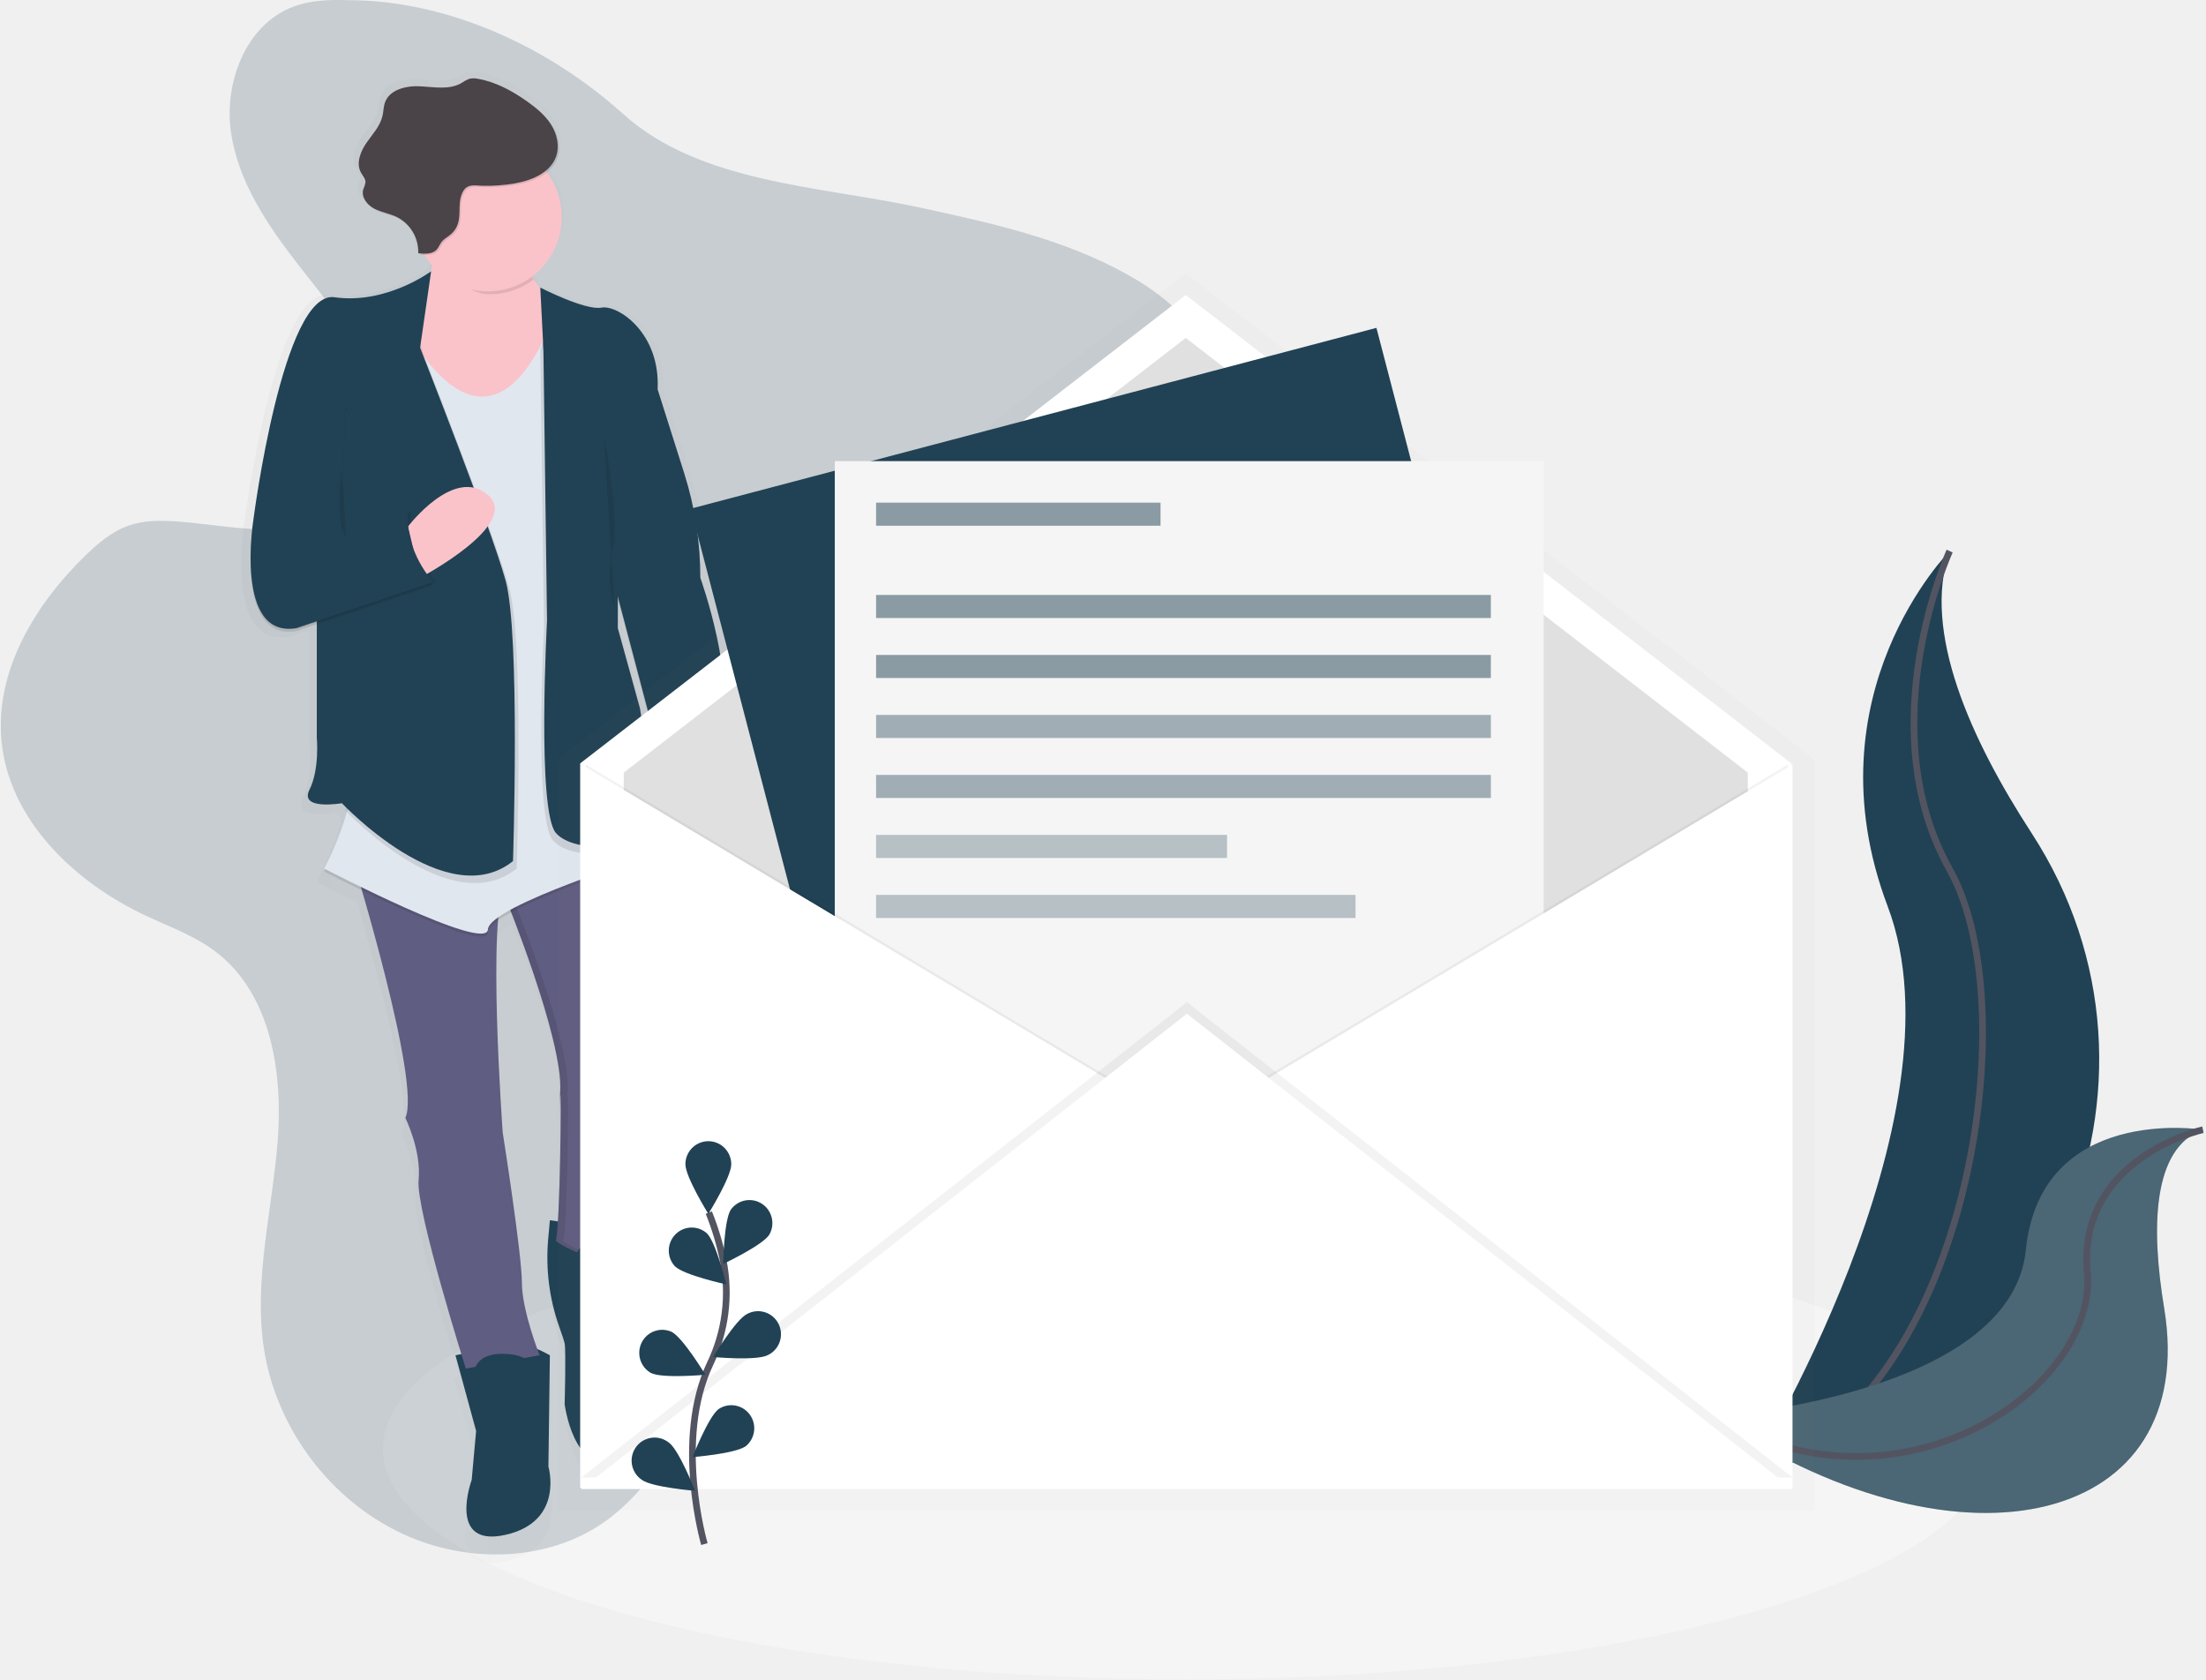
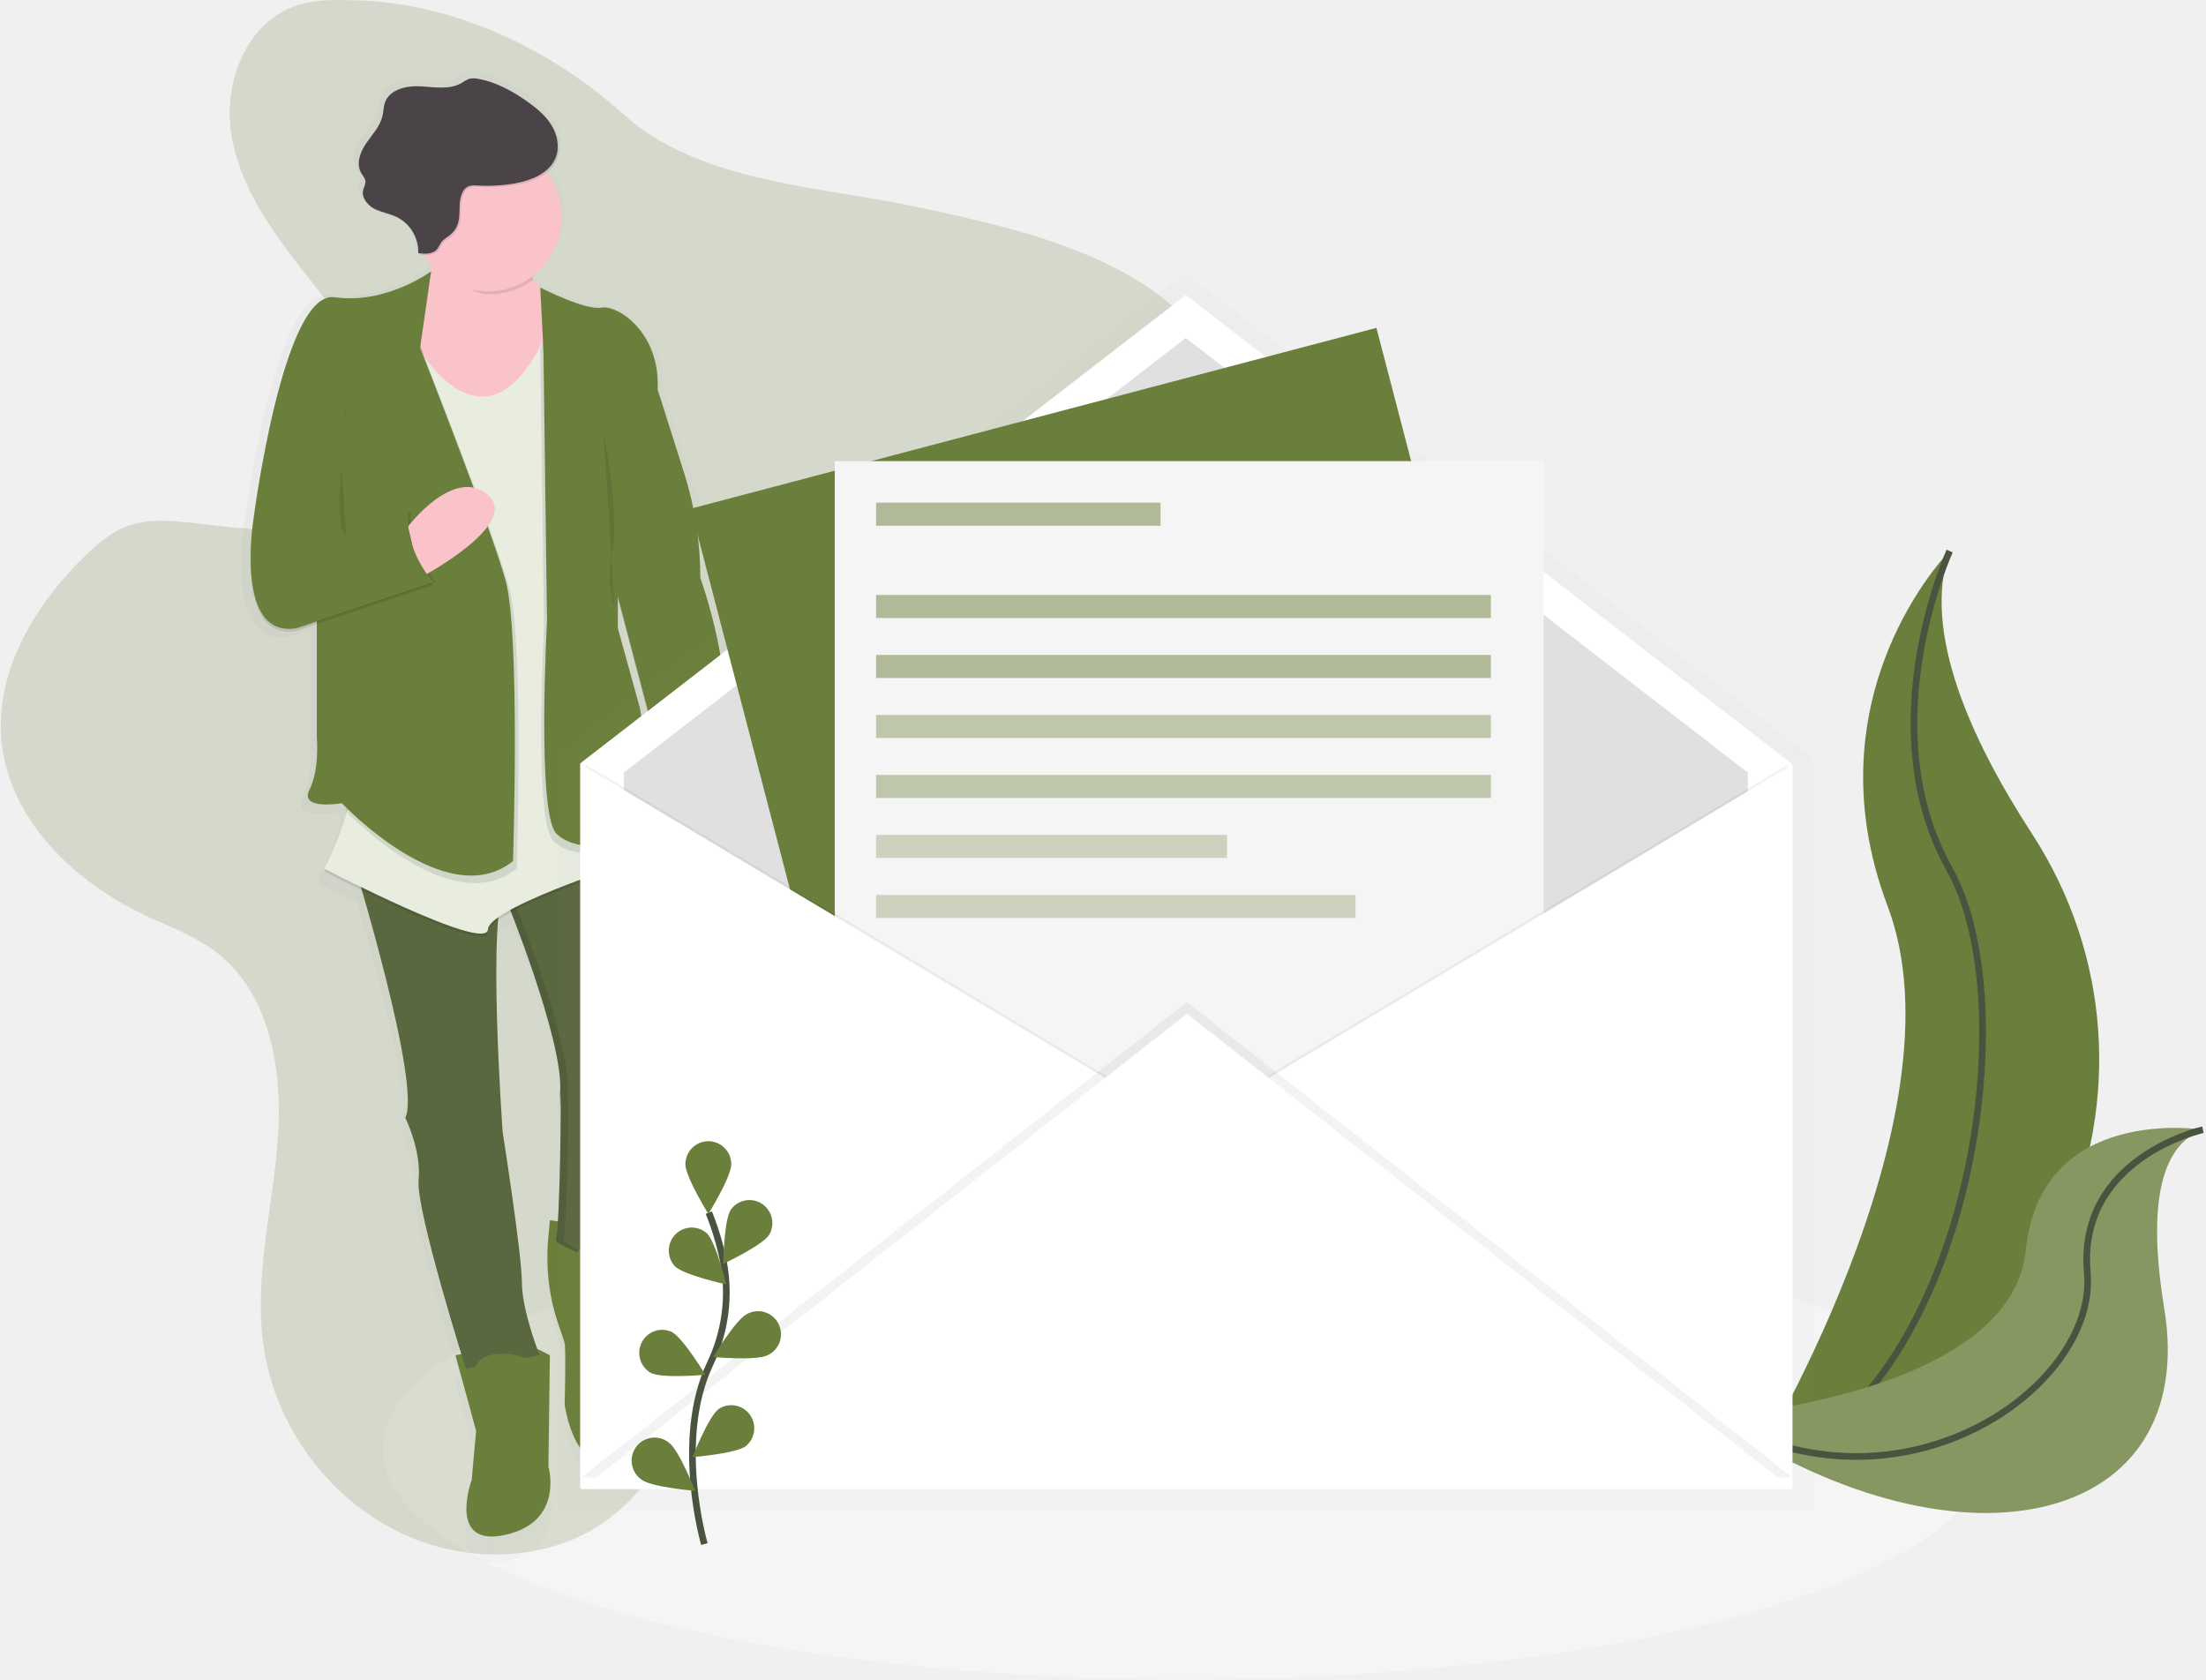
<svg xmlns="http://www.w3.org/2000/svg" width="662" height="504" viewBox="0 0 662 504" fill="none">
  <g clip-path="url(#clip0_282_1180)">
    <path d="M355.838 504C488.902 504 596.772 472.998 596.772 434.755C596.772 396.512 488.902 365.51 355.838 365.51C222.773 365.51 114.903 396.512 114.903 434.755C114.903 472.998 222.773 504 355.838 504Z" fill="#F5F5F5" />
-     <path d="M585.07 165.385C585.07 165.385 542.39 208.317 566.484 272.022C590.577 335.728 525.181 441.673 525.181 441.673C525.181 441.673 525.869 441.569 527.184 441.34C614.843 425.774 658.397 324.925 609.652 250.009C591.555 222.159 576.651 189.482 585.07 165.385Z" fill="#214254" />
-     <path d="M585.07 165.385C585.07 165.385 560.977 218.011 585.07 260.943C609.164 303.875 589.2 424.361 525.181 441.673" stroke="#535461" stroke-width="2" stroke-miterlimit="10" />
-     <path d="M661.081 339.031C661.081 339.031 612.378 331.227 607.938 375.135C603.498 419.043 514.317 425.123 514.317 425.123C514.317 425.123 514.896 425.525 515.99 426.245C589.647 474.882 660.062 457.225 649.454 392.64C645.482 368.633 645.799 344.515 661.081 339.031Z" fill="#214254" />
+     <path d="M585.07 165.385C585.07 165.385 542.39 208.317 566.484 272.022C590.577 335.728 525.181 441.673 525.181 441.673C525.181 441.673 525.869 441.569 527.184 441.34C614.843 425.774 658.397 324.925 609.652 250.009C591.555 222.159 576.651 189.482 585.07 165.385Z" fill="#6B7F3C" />
+     <path d="M585.07 165.385C585.07 165.385 560.977 218.011 585.07 260.943C609.164 303.875 589.2 424.361 525.181 441.673" stroke="#4A5240" stroke-width="2" stroke-miterlimit="10" />
+     <path d="M661.081 339.031C661.081 339.031 612.378 331.227 607.938 375.135C603.498 419.043 514.317 425.123 514.317 425.123C514.317 425.123 514.896 425.525 515.99 426.245C589.647 474.882 660.062 457.225 649.454 392.64C645.482 368.633 645.799 344.515 661.081 339.031Z" fill="#6B7F3C" />
    <path opacity="0.2" d="M661.081 339.031C661.081 339.031 612.378 331.227 607.938 375.135C603.498 419.043 514.317 425.123 514.317 425.123C514.317 425.123 514.896 425.525 515.99 426.245C589.647 474.882 660.062 457.225 649.454 392.64C645.482 368.633 645.799 344.515 661.081 339.031Z" fill="#F5F5F5" />
-     <path d="M661.081 339.031C661.081 339.031 623.275 347.381 626.38 381.962C629.484 416.543 570.214 457.98 514.29 425.109" stroke="#535461" stroke-width="2" stroke-miterlimit="10" />
-     <path opacity="0.2" d="M104.454 0.055C98.905 -0.139 93.219 0.055 88.015 2.008C73.855 7.319 67.143 24.693 69.325 39.74C71.508 54.787 80.484 67.853 89.798 79.826C99.112 91.798 109.203 103.618 114.311 117.91C116.858 125.049 118.049 133.047 115.461 140.173C111.468 151.162 99.428 157.304 87.87 158.578C76.312 159.852 64.706 157.366 53.107 156.501C48.24 156.154 43.236 156.113 38.651 157.719C33.619 159.471 29.427 163.044 25.572 166.77C10.53 181.38 -1.509 201.323 0.439 222.263C2.642 246 22.288 264.765 43.807 274.827C50.932 278.164 58.47 280.865 64.741 285.629C81.262 298.19 84.972 321.726 83.327 342.507C81.682 363.287 76.078 384.088 79.197 404.689C82.866 428.647 99.105 450.287 121.009 460.396C140.525 469.398 164.949 468.837 182.275 456.103C190.722 449.871 197.11 441.278 202.665 432.366C211.05 418.921 217.853 404.542 222.938 389.517C225.354 382.378 227.626 374.699 233.264 369.734C236.706 366.68 241.167 364.97 245.579 363.64C258.879 359.638 272.887 358.537 286.311 354.978C299.734 351.418 313.24 344.785 320.537 332.923C330.863 316.09 326.044 294.561 326.093 274.757C326.175 229.637 353.015 189.24 362.921 145.269C366.157 130.894 367.361 114.988 360.133 102.171C355.218 93.425 346.937 87.193 338.229 82.346C319.092 71.655 297.339 66.897 275.937 62.265C246.192 55.839 210.072 55.008 187.018 34.221C164.894 14.278 134.625 0.055 104.454 0.055Z" fill="#214254" />
+     <path d="M661.081 339.031C661.081 339.031 623.275 347.381 626.38 381.962C629.484 416.543 570.214 457.98 514.29 425.109" stroke="#4A5240" stroke-width="2" stroke-miterlimit="10" />
+     <path opacity="0.2" d="M104.454 0.055C98.905 -0.139 93.219 0.055 88.015 2.008C73.855 7.319 67.143 24.693 69.325 39.74C71.508 54.787 80.484 67.853 89.798 79.826C99.112 91.798 109.203 103.618 114.311 117.91C116.858 125.049 118.049 133.047 115.461 140.173C111.468 151.162 99.428 157.304 87.87 158.578C76.312 159.852 64.706 157.366 53.107 156.501C48.24 156.154 43.236 156.113 38.651 157.719C33.619 159.471 29.427 163.044 25.572 166.77C10.53 181.38 -1.509 201.323 0.439 222.263C2.642 246 22.288 264.765 43.807 274.827C50.932 278.164 58.47 280.865 64.741 285.629C81.262 298.19 84.972 321.726 83.327 342.507C81.682 363.287 76.078 384.088 79.197 404.689C82.866 428.647 99.105 450.287 121.009 460.396C140.525 469.398 164.949 468.837 182.275 456.103C190.722 449.871 197.11 441.278 202.665 432.366C211.05 418.921 217.853 404.542 222.938 389.517C225.354 382.378 227.626 374.699 233.264 369.734C236.706 366.68 241.167 364.97 245.579 363.64C258.879 359.638 272.887 358.537 286.311 354.978C299.734 351.418 313.24 344.785 320.537 332.923C330.863 316.09 326.044 294.561 326.093 274.757C326.175 229.637 353.015 189.24 362.921 145.269C366.157 130.894 367.361 114.988 360.133 102.171C355.218 93.425 346.937 87.193 338.229 82.346C319.092 71.655 297.339 66.897 275.937 62.265C246.192 55.839 210.072 55.008 187.018 34.221C164.894 14.278 134.625 0.055 104.454 0.055Z" fill="#6B7F3C" />
    <g opacity="0.5">
      <path opacity="0.5" d="M212.351 174.698C212.35 163.823 210.656 153.014 207.333 142.666L199.072 116.899C199.072 116.47 199.072 116.048 199.072 115.625C199.327 99.11 186.53 90.87 181.601 91.763C176.555 92.678 162.554 85.615 162.554 85.615V85.808C161.594 84.697 160.728 83.506 159.965 82.249C162.384 80.477 164.427 78.236 165.973 75.658C167.519 73.081 168.537 70.218 168.967 67.239C169.397 64.26 169.231 61.224 168.479 58.31C167.726 55.397 166.402 52.663 164.584 50.272C166.098 49.128 167.252 47.57 167.909 45.785C169.052 42.551 168.178 38.86 166.319 35.98C165.529 34.777 164.605 33.669 163.565 32.677C161.991 31.108 160.272 29.693 158.43 28.453C153.839 25.254 148.793 22.505 143.286 21.528C142.333 21.302 141.341 21.302 140.388 21.528C139.561 21.864 138.773 22.291 138.04 22.802C134.268 24.963 129.573 24.028 125.222 23.799C120.872 23.571 115.585 24.797 114.208 28.903C113.782 30.17 113.809 31.541 113.52 32.843C112.832 36.028 110.388 38.5 108.502 41.152C106.615 43.804 105.204 47.384 106.774 50.265C107.311 51.234 108.151 52.128 108.151 53.236C108.151 54.032 107.682 54.745 107.462 55.507C106.987 57.238 107.882 58.969 109.259 60.222C109.852 60.866 110.551 61.402 111.324 61.808C113.506 62.93 116.019 63.276 118.242 64.315C119.352 64.839 120.37 65.541 121.257 66.392C122.344 67.536 123.193 68.887 123.756 70.364C124.318 71.842 124.583 73.418 124.534 74.999L124.995 75.048C124.995 75.186 124.995 75.318 124.995 75.456C125.477 75.512 125.987 75.56 126.489 75.581C127.212 76.755 128.039 77.86 128.96 78.884C128.804 79.475 128.628 80.075 128.43 80.684C126.813 81.813 113.582 90.676 98.534 88.544C82.474 86.266 73.291 156.895 73.291 156.895C72.696 160.935 72.406 165.013 72.423 169.096C72.355 179.483 74.523 193.076 86.604 191.075L93.027 188.949V223.883C93.027 223.883 93.942 233.453 90.734 239.809C87.527 246.166 100.833 243.909 100.833 243.909C100.833 243.909 101.342 244.442 102.279 245.349L101.983 246.187L102.375 246.589C100.625 252.607 98.265 258.429 95.333 263.962L95.712 264.156C95.471 264.62 95.333 264.848 95.333 264.848C95.333 264.848 100.275 267.39 107.077 270.665C112.542 289.25 124.507 332.293 120.569 340.492L120.679 340.727C121.416 342.264 125.532 351.329 124.699 359.631C123.949 367.054 134.165 400.783 137.978 413.033L136.175 413.4L142.597 436.638L141.221 451.678C141.221 451.678 133.421 472.639 151.773 468.54C170.126 464.44 165.08 447.579 165.08 447.579L165.541 413.4C165.541 413.4 163.772 412.41 161.59 411.461C160.089 407.382 156.819 397.743 156.819 391.075C156.819 382.42 150.851 345.048 150.851 345.048V344.972V344.826V344.785L150.817 344.286V344.203C150.817 343.739 150.741 343.102 150.686 342.327V342.285C149.997 332.182 147.932 297.858 149.44 279.965C150.766 279.055 152.145 278.227 153.57 277.486C158.038 288.842 169.554 319.524 168.818 332.397C167.902 348.323 168.591 335.818 168.818 333.782C168.887 333.152 168.935 333.913 168.956 335.624C168.956 335.935 168.956 336.282 168.956 336.649C168.956 337.016 168.956 337.424 168.956 337.847C168.956 338.269 168.956 338.726 168.956 339.231C168.956 339.471 168.956 339.716 168.956 339.965C168.956 340.464 168.956 340.986 168.956 341.53C168.956 341.803 168.956 342.08 168.956 342.361C168.956 343.746 168.956 345.283 168.907 346.883C168.907 347.202 168.907 347.525 168.907 347.852C168.907 348.829 168.907 349.826 168.859 350.837C168.859 352.222 168.804 353.565 168.777 354.957C168.708 358.073 168.618 361.224 168.508 364.174C168.508 364.501 168.497 364.827 168.474 365.15C168.451 365.796 168.425 366.429 168.398 367.047C168.37 367.666 168.343 368.271 168.315 368.861C168.288 369.448 168.258 370.018 168.226 370.572C168.191 371.223 168.15 371.846 168.116 372.441L165.624 372.081L165.094 377.842C164.259 386.989 165.434 396.209 168.536 404.848C169.389 407.216 170.05 409.176 170.195 409.875C170.656 412.153 170.195 428.571 170.195 428.571C170.195 428.571 172.948 449.989 185.8 445.883C191.583 444.034 194.391 438.411 195.734 432.775C197.223 426.241 196.668 419.403 194.144 413.199C192.319 408.587 190.454 402.12 191.769 397.12C194.061 388.465 194.061 376.16 194.061 376.16L192.643 375.959C192.996 375.283 193.316 374.59 193.6 373.882C193.6 373.882 193.138 342.438 197.269 338.338C199.54 336.081 199.334 330.659 198.646 326.227C197.662 319.814 197.431 313.306 197.957 306.839C198.239 303.508 198.646 300.607 199.121 299.575C200.332 297.165 201.544 272.874 196.181 261.185L197.283 260.839L197.11 259.98L197.283 259.925C198.091 262.097 199.01 264.225 200.036 266.303C200.307 266.516 200.619 266.672 200.952 266.76C215.814 264.135 216.413 250.182 215.587 242.565C216.213 242.87 216.557 243.064 216.557 243.064L217.934 222.983C219.345 219.777 219.868 215.684 219.834 211.26C219.896 195.444 212.351 174.698 212.351 174.698ZM195.968 231.777C194.949 223.031 193.538 214.798 193.538 214.798L186.654 190.188V181.228L197.572 222.221L195.968 231.777Z" fill="url(#paint0_linear_282_1180)" />
    </g>
-     <path d="M165.017 366.202L164.508 371.832C163.704 380.777 164.843 389.791 167.847 398.249C168.666 400.569 169.306 402.48 169.444 403.165C169.884 405.395 169.444 421.425 169.444 421.425C169.444 421.425 172.101 442.358 184.499 438.349C190.074 436.548 192.759 431.043 194.081 425.538C195.514 419.154 194.976 412.482 192.539 406.413C190.777 401.905 188.973 395.569 190.247 390.701C192.463 382.239 192.463 370.218 192.463 370.218L165.017 366.202Z" fill="#214254" />
-     <path d="M151.739 269.564C151.739 269.564 169.004 311.873 168.116 327.453C167.228 343.033 167.896 330.791 168.116 328.789C168.508 325.223 168.116 367.567 166.787 372.414C166.787 372.414 184.94 385.771 192.024 367.961C192.024 367.961 191.583 337.237 195.562 333.228C197.751 331.026 197.537 325.722 196.89 321.394C195.935 315.134 195.704 308.783 196.202 302.469C196.47 299.215 196.842 296.348 197.324 295.372C198.653 292.699 199.981 262.418 192.01 253.956L151.739 269.564Z" fill="#605D82" />
+     <path d="M165.017 366.202L164.508 371.832C163.704 380.777 164.843 389.791 167.847 398.249C168.666 400.569 169.306 402.48 169.444 403.165C169.884 405.395 169.444 421.425 169.444 421.425C169.444 421.425 172.101 442.358 184.499 438.349C190.074 436.548 192.759 431.043 194.081 425.538C195.514 419.154 194.976 412.482 192.539 406.413C190.777 401.905 188.973 395.569 190.247 390.701C192.463 382.239 192.463 370.218 192.463 370.218L165.017 366.202Z" fill="#6B7F3C" />
+     <path d="M151.739 269.564C151.739 269.564 169.004 311.873 168.116 327.453C167.228 343.033 167.896 330.791 168.116 328.789C168.508 325.223 168.116 367.567 166.787 372.414C166.787 372.414 184.94 385.771 192.024 367.961C192.024 367.961 191.583 337.237 195.562 333.228C197.751 331.026 197.537 325.722 196.89 321.394C195.935 315.134 195.704 308.783 196.202 302.469C196.47 299.215 196.842 296.348 197.324 295.372C198.653 292.699 199.981 262.418 192.01 253.956L151.739 269.564Z" fill="#5A6840" />
    <path opacity="0.1" d="M169.004 372.434C170.332 367.539 170.725 325.223 170.332 328.81C170.112 330.811 169.444 343.061 170.332 327.474C171.22 311.887 153.956 269.585 153.956 269.585L192.581 254.642C192.402 254.413 192.216 254.198 192.03 253.998L151.746 269.585C151.746 269.585 169.011 311.893 168.123 327.474C167.235 343.054 167.902 330.811 168.123 328.81C168.515 325.244 168.123 367.587 166.794 372.434C166.794 372.434 174.043 377.766 181.168 377.198C174.828 376.721 169.004 372.434 169.004 372.434Z" fill="black" />
-     <path d="M136.684 406.725L142.879 429.437L141.55 444.131C141.55 444.131 134.026 464.613 151.732 460.604C169.437 456.595 164.57 440.121 164.57 440.121L165.011 406.725C165.011 406.725 157.927 402.715 154.829 403.165C151.732 403.615 136.684 406.725 136.684 406.725Z" fill="#214254" />
-     <path d="M106.141 258.88C106.141 258.88 126.503 325.23 121.636 335.472C121.636 335.472 126.503 345.27 125.622 354.168C124.741 363.066 139.789 410.72 139.789 410.72L161.927 406.711C161.927 406.711 156.613 393.353 156.613 384.892C156.613 376.43 150.858 339.882 150.858 339.882C150.858 339.882 145.991 273.082 151.746 265.956L106.141 258.88Z" fill="#605D82" />
+     <path d="M136.684 406.725L142.879 429.437L141.55 444.131C141.55 444.131 134.026 464.613 151.732 460.604C169.437 456.595 164.57 440.121 164.57 440.121L165.011 406.725C165.011 406.725 157.927 402.715 154.829 403.165C151.732 403.615 136.684 406.725 136.684 406.725Z" fill="#6B7F3C" />
+     <path d="M106.141 258.88C106.141 258.88 126.503 325.23 121.636 335.472C121.636 335.472 126.503 345.27 125.622 354.168C124.741 363.066 139.789 410.72 139.789 410.72L161.927 406.711C161.927 406.711 156.613 393.353 156.613 384.892C156.613 376.43 150.858 339.882 150.858 339.882C150.858 339.882 145.991 273.082 151.746 265.956L106.141 258.88Z" fill="#5A6840" />
    <g opacity="0.1">
      <path opacity="0.1" d="M150.025 271.385C146.356 286.508 150.41 342.161 150.41 342.161C150.41 342.161 156.165 378.674 156.165 387.17C156.165 393.63 159.256 402.937 160.722 406.981L161.92 406.766C161.92 406.766 156.606 393.409 156.606 384.947C156.606 376.485 150.851 339.938 150.851 339.938C150.851 339.938 147.147 289.077 150.025 271.385Z" fill="black" />
      <path opacity="0.1" d="M121.636 335.472L121.746 335.7C121.78 335.472 121.815 335.229 121.835 335.008C121.777 335.166 121.71 335.32 121.636 335.472Z" fill="black" />
      <path opacity="0.1" d="M150.741 268.145C150.942 267.376 151.28 266.651 151.739 266.005L106.141 258.88C106.141 258.88 106.409 259.745 106.87 261.289L150.741 268.145Z" fill="black" />
    </g>
    <path d="M212.386 234.831C212.386 234.831 219.029 259.759 199.107 263.332C198.784 263.247 198.481 263.096 198.219 262.889C198.219 262.889 186.709 240.176 195.562 231.271L212.386 234.831Z" fill="#FAC3CA" />
    <path d="M130.929 69.19C130.929 69.19 132.258 87.886 117.65 96.798C103.043 105.709 148.628 130.194 148.628 130.194L172.535 91.895C172.535 91.895 162.361 93.218 156.165 75.422L130.929 69.19Z" fill="#FAC3CA" />
    <path opacity="0.1" d="M121.189 98.12C121.189 98.12 143.768 145.325 164.13 100.793L195.562 257.536C195.562 257.536 146.859 272.68 146.425 279.805C145.991 286.931 97.295 261.552 97.295 261.552C97.295 261.552 107.917 241.956 105.266 229.935C102.616 217.914 121.189 98.12 121.189 98.12Z" fill="black" />
-     <path d="M121.189 97.227C121.189 97.227 143.768 144.431 164.13 99.9L195.562 256.65C195.562 256.65 146.859 271.794 146.425 278.919C145.991 286.044 97.295 260.659 97.295 260.659C97.295 260.659 107.917 241.063 105.266 229.042C102.616 217.021 121.189 97.227 121.189 97.227Z" fill="#E1E7EF" />
-     <path d="M143.327 419.196C143.327 419.196 137.572 406.281 150.851 406.281C164.13 406.281 161.92 417.859 161.92 417.859L143.327 419.196Z" fill="#214254" />
-     <path d="M173.43 385.792C173.43 385.792 168.115 371.984 181.401 371.541C194.687 371.098 188.044 384.005 188.044 384.005L173.43 385.792Z" fill="#214254" />
+     <path d="M121.189 97.227C121.189 97.227 143.768 144.431 164.13 99.9L195.562 256.65C195.562 256.65 146.859 271.794 146.425 278.919C145.991 286.044 97.295 260.659 97.295 260.659C97.295 260.659 107.917 241.063 105.266 229.042C102.616 217.021 121.189 97.227 121.189 97.227Z" fill="#E8EDE0" />
+     <path d="M143.327 419.196C143.327 419.196 137.572 406.281 150.851 406.281C164.13 406.281 161.92 417.859 161.92 417.859L143.327 419.196Z" fill="#6B7F3C" />
+     <path d="M173.43 385.792C173.43 385.792 168.115 371.984 181.401 371.541C194.687 371.098 188.044 384.005 188.044 384.005L173.43 385.792Z" fill="#6B7F3C" />
    <path opacity="0.1" d="M162.141 87.193C162.141 87.193 175.64 94.118 180.514 93.204C185.387 92.29 198.219 100.772 197.338 117.696L205.337 142.943C208.537 153.066 210.162 163.626 210.155 174.248C210.155 174.248 221.665 206.309 215.47 220.559L214.141 240.156C214.141 240.156 203.96 234.367 193.331 236.146L196.009 220.144L184.031 174.712L164.109 126.171L162.141 87.193Z" fill="black" />
-     <path d="M162.141 86.314C162.141 86.314 175.64 93.239 180.514 92.324C185.387 91.41 198.219 99.893 197.338 116.816L205.337 142.063C208.537 152.186 210.162 162.746 210.155 173.369C210.155 173.369 221.665 205.429 215.47 219.68L214.141 239.276C214.141 239.276 203.96 233.487 193.331 235.267L195.988 219.237L184.031 173.819L164.13 125.278L162.141 86.314Z" fill="#214254" />
+     <path d="M162.141 86.314C162.141 86.314 175.64 93.239 180.514 92.324C185.387 91.41 198.219 99.893 197.338 116.816L205.337 142.063C208.537 152.186 210.162 162.746 210.155 173.369C210.155 173.369 221.665 205.429 215.47 219.68L214.141 239.276C214.141 239.276 203.96 233.487 193.331 235.267L195.988 219.237L184.031 173.819L164.13 125.278L162.141 86.314Z" fill="#6B7F3C" />
    <path opacity="0.1" d="M184.499 140.422V190.742L191.142 214.791C191.142 214.791 195.569 241.063 194.24 249.081C192.911 257.1 171.661 258.879 165.906 252.197C160.151 245.515 163.249 188.492 163.249 188.492L162.141 105.017L163.029 102.344L184.499 140.422Z" fill="black" />
-     <path d="M185.408 138.199V188.52L192.05 212.568C192.05 212.568 196.477 238.84 195.148 246.859C193.82 254.877 172.569 256.657 166.814 249.975C161.059 243.292 164.157 186.269 164.157 186.269L163.049 102.773L185.408 138.199Z" fill="#214254" />
+     <path d="M185.408 138.199V188.52L192.05 212.568C192.05 212.568 196.477 238.84 195.148 246.859C193.82 254.877 172.569 256.657 166.814 249.975C161.059 243.292 164.157 186.269 164.157 186.269L163.049 102.773L185.408 138.199Z" fill="#6B7F3C" />
    <path opacity="0.1" d="M96.18 180.058L110.347 224.375L103.704 243.299C103.704 243.299 135.135 276.696 155.057 260.666C155.057 260.666 157.274 192.529 152.841 176.499C148.407 160.468 127.164 106.561 127.164 106.561L122.765 92.331L99.305 105.689L96.18 180.058Z" fill="black" />
-     <path d="M95.071 177.828V221.453C95.071 221.453 95.959 230.808 92.854 237.04C89.75 243.272 102.595 241.049 102.595 241.049C102.595 241.049 134.026 274.446 153.948 258.415C153.948 258.415 156.165 190.278 151.732 174.248C147.298 158.218 126.055 104.311 126.055 104.311L121.629 90.06L98.168 103.417L95.071 177.828Z" fill="#214254" />
+     <path d="M95.071 177.828V221.453C95.071 221.453 95.959 230.808 92.854 237.04C89.75 243.272 102.595 241.049 102.595 241.049C102.595 241.049 134.026 274.446 153.948 258.415C153.948 258.415 156.165 190.278 151.732 174.248C147.298 158.218 126.055 104.311 126.055 104.311L121.629 90.06L98.168 103.417L95.071 177.828Z" fill="#6B7F3C" />
    <path opacity="0.1" d="M129.38 82.311C129.38 82.311 115.881 92.331 100.386 90.102C84.89 87.872 76.038 156.902 76.038 156.902C76.038 156.902 70.283 192.529 88.876 189.413L130.048 175.605C130.048 175.605 121.196 166.25 122.524 154.229L102.595 162.241L103.49 123.949L129.38 82.311Z" fill="black" />
    <path opacity="0.1" d="M76.918 156.009C76.918 156.009 71.164 191.636 89.757 188.52L130.929 174.712C130.929 174.712 122.076 165.364 123.405 153.336L103.49 161.355L76.918 156.009Z" fill="black" />
    <path d="M122.428 158.031C122.428 158.031 136.244 139.757 146.418 148.531C156.592 157.304 126.076 173.383 126.076 173.383L122.428 158.031Z" fill="#FAC3CA" />
-     <path d="M129.38 81.418C129.38 81.418 115.881 91.438 100.386 89.208C84.89 86.979 76.038 156.009 76.038 156.009C76.038 156.009 70.283 191.636 88.876 188.52L130.048 174.712C130.048 174.712 121.196 165.357 122.524 153.336L102.595 161.355L103.49 123.055L126.069 104.359L129.38 81.418Z" fill="#214254" />
+     <path d="M129.38 81.418C129.38 81.418 115.881 91.438 100.386 89.208C84.89 86.979 76.038 156.009 76.038 156.009C76.038 156.009 70.283 191.636 88.876 188.52L130.048 174.712C130.048 174.712 121.196 165.357 122.524 153.336L102.595 161.355L103.49 123.055L126.069 104.359L129.38 81.418Z" fill="#6B7F3C" />
    <path opacity="0.1" d="M156.606 76.294L131.37 70.062C131.37 70.062 132.685 71.558 131.149 77.409C135.211 82.097 140.202 88.322 146.865 88.322C151.634 88.331 156.277 86.783 160.096 83.911C158.671 81.502 157.501 78.949 156.606 76.294Z" fill="black" />
    <path d="M146.425 87.436C158.651 87.436 168.563 77.466 168.563 65.166C168.563 52.868 158.651 42.897 146.425 42.897C134.198 42.897 124.286 52.868 124.286 65.166C124.286 77.466 134.198 87.436 146.425 87.436Z" fill="#FAC3CA" />
    <path opacity="0.1" d="M154.816 55.5C159.951 54.62 165.596 52.328 167.317 47.384C168.418 44.22 167.578 40.619 165.782 37.801C163.985 34.983 161.342 32.815 158.616 30.876C154.189 27.747 149.309 25.06 143.981 24.118C143.062 23.897 142.104 23.897 141.186 24.118C140.387 24.447 139.627 24.865 138.921 25.364C135.279 27.476 130.75 26.562 126.53 26.341C122.31 26.119 117.251 27.317 115.922 31.326C115.509 32.566 115.537 33.902 115.234 35.176C114.545 38.292 112.212 40.716 110.415 43.313C108.618 45.909 107.235 49.42 108.749 52.218C109.265 53.166 110.126 54.039 110.126 55.119C109.993 55.887 109.762 56.634 109.438 57.342C108.811 59.641 110.635 61.96 112.742 63.054C114.848 64.149 117.271 64.488 119.419 65.506C121.429 66.504 123.112 68.061 124.268 69.993C125.424 71.926 126.003 74.151 125.938 76.405C127.893 76.633 130.172 76.751 131.493 75.283C132.085 74.625 132.374 73.746 132.911 73.047C133.6 72.132 134.674 71.592 135.555 70.858C140.188 67.029 136.897 61.739 139.52 57.612C140.897 55.486 143.086 56.137 145.302 56.172C148.487 56.246 151.672 56.022 154.816 55.5Z" fill="black" />
    <path d="M154.375 55.057C159.511 54.177 165.155 51.885 166.876 46.941C167.978 43.777 167.138 40.176 165.341 37.358C163.545 34.539 160.901 32.372 158.175 30.433C153.749 27.303 148.868 24.617 143.54 23.675C142.622 23.454 141.664 23.454 140.745 23.675C139.946 24.004 139.187 24.422 138.481 24.921C134.839 27.033 130.309 26.119 126.09 25.898C121.87 25.676 116.81 26.874 115.482 30.883C115.069 32.123 115.096 33.459 114.793 34.733C114.105 37.849 111.771 40.273 109.975 42.87C108.178 45.466 106.794 48.977 108.309 51.775C108.825 52.723 109.686 53.596 109.686 54.676C109.553 55.444 109.321 56.191 108.997 56.899C108.371 59.198 110.195 61.517 112.301 62.611C114.408 63.705 116.831 64.045 118.979 65.063C120.997 66.059 122.687 67.62 123.847 69.558C125.007 71.496 125.587 73.729 125.518 75.99C127.473 76.218 129.752 76.336 131.074 74.868C131.666 74.21 131.955 73.331 132.492 72.631C133.18 71.717 134.254 71.177 135.135 70.443C139.768 66.614 136.477 61.323 139.1 57.196C140.477 55.071 142.666 55.721 144.883 55.756C148.062 55.821 151.24 55.587 154.375 55.057Z" fill="#4A4347" />
    <path opacity="0.1" d="M181.174 129.959C181.174 129.959 186.041 155.344 183.831 165.143C182.481 170.842 182.681 176.803 184.409 182.398" fill="black" />
    <path opacity="0.1" d="M102.498 140.644C102.498 140.644 100.378 157.567 103.91 161.126L102.498 140.644Z" fill="black" />
    <path d="M226.112 349.203C226.386 349.203 226.648 349.093 226.842 348.898C227.035 348.704 227.144 348.439 227.144 348.164C227.144 347.889 227.035 347.624 226.842 347.43C226.648 347.235 226.386 347.125 226.112 347.125C225.838 347.125 225.575 347.235 225.382 347.43C225.188 347.624 225.079 347.889 225.079 348.164C225.079 348.439 225.188 348.704 225.382 348.898C225.575 349.093 225.838 349.203 226.112 349.203Z" fill="black" />
    <g opacity="0.5">
      <path opacity="0.5" d="M544.056 228.197V227.622L356.237 82.346C356.119 82.258 355.975 82.21 355.828 82.21C355.68 82.21 355.537 82.258 355.418 82.346L167.593 227.622V452.807H167.951V453.167H544.421V227.982L544.056 228.197Z" fill="url(#paint1_linear_282_1180)" />
    </g>
    <path d="M537.571 446.527H174.104V229.097L355.838 88.53L537.571 229.097V446.527Z" fill="white" />
    <path d="M524.492 433.64H187.184V231.86L355.838 101.409L524.492 231.86V433.64Z" fill="#E0E0E0" />
-     <path d="M413.054 98.394L207.297 152.654L275.902 415.892L481.659 361.632L413.054 98.394Z" fill="#214254" />
+     <path d="M413.054 98.394L207.297 152.654L275.902 415.892L481.659 361.632L413.054 98.394Z" fill="#6B7F3C" />
    <path d="M463.225 138.386H250.515V410.519H463.225V138.386Z" fill="#F5F5F5" />
    <path opacity="0.05" d="M175.825 229.443L357.559 338.158L175.825 446.873V229.443Z" fill="black" />
    <path d="M174.448 229.443L356.182 338.158L174.448 446.873V229.443Z" fill="white" />
    <path opacity="0.05" d="M536.539 229.443L354.806 338.158L536.539 446.873V229.443Z" fill="black" />
    <path d="M537.915 229.443L356.182 338.158L537.915 446.873V229.443Z" fill="white" />
    <path opacity="0.05" d="M174.448 443.411L356.182 300.766L537.915 443.411H174.448Z" fill="black" />
    <path d="M174.448 446.873L356.182 304.228L537.915 446.873H174.448Z" fill="white" />
-     <path d="M211.38 463.388C211.38 463.388 202.252 432.228 213.094 409.28C217.701 399.687 219.09 388.85 217.052 378.396C216.047 373.442 214.593 368.591 212.709 363.903" stroke="#535461" stroke-width="2" stroke-miterlimit="10" />
-     <path d="M219.448 349.403C219.448 353.226 212.565 364.298 212.565 364.298C212.565 364.298 205.681 353.219 205.681 349.403C205.681 347.567 206.406 345.806 207.697 344.507C208.988 343.209 210.739 342.479 212.565 342.479C214.39 342.479 216.141 343.209 217.432 344.507C218.723 345.806 219.448 347.567 219.448 349.403Z" fill="#214254" />
-     <path d="M230.841 370.565C228.776 373.771 217.019 379.311 217.019 379.311C217.019 379.311 217.232 366.251 219.297 363.045C220.327 361.595 221.872 360.6 223.613 360.267C225.353 359.934 227.154 360.288 228.641 361.257C230.128 362.226 231.186 363.734 231.596 365.467C232.006 367.201 231.736 369.027 230.841 370.565Z" fill="#214254" />
-     <path d="M230.318 406.718C226.924 408.435 213.996 407.251 213.996 407.251C213.996 407.251 220.735 396.088 224.122 394.371C224.933 393.915 225.827 393.629 226.75 393.529C227.674 393.43 228.608 393.519 229.496 393.792C230.384 394.066 231.208 394.517 231.919 395.119C232.629 395.721 233.211 396.461 233.629 397.295C234.048 398.13 234.294 399.04 234.353 399.973C234.412 400.905 234.283 401.84 233.974 402.721C233.665 403.602 233.181 404.411 232.553 405.099C231.924 405.787 231.164 406.34 230.318 406.725V406.718Z" fill="#214254" />
-     <path d="M223.819 433.993C220.763 436.265 207.821 437.289 207.821 437.289C207.821 437.289 212.585 425.144 215.641 422.873C217.112 421.886 218.904 421.506 220.645 421.811C222.387 422.117 223.945 423.085 224.996 424.515C226.047 425.944 226.512 427.726 226.293 429.491C226.073 431.255 225.188 432.868 223.819 433.993Z" fill="#214254" />
-     <path d="M202.556 380.044C205.309 382.703 217.969 385.466 217.969 385.466C217.969 385.466 214.864 372.788 212.138 370.129C210.812 368.95 209.086 368.33 207.317 368.397C205.549 368.465 203.874 369.215 202.641 370.492C201.408 371.769 200.712 373.474 200.696 375.254C200.68 377.034 201.346 378.752 202.556 380.051V380.044Z" fill="#214254" />
-     <path d="M195.355 412.043C198.749 413.76 211.676 412.576 211.676 412.576C211.676 412.576 204.937 401.414 201.55 399.696C199.933 398.961 198.096 398.883 196.423 399.478C194.75 400.072 193.369 401.294 192.57 402.888C191.771 404.481 191.614 406.324 192.133 408.031C192.652 409.738 193.806 411.178 195.355 412.05V412.043Z" fill="#214254" />
-     <path d="M192.602 444.103C195.658 446.374 208.6 447.399 208.6 447.399C208.6 447.399 203.836 435.254 200.779 432.982C200.058 432.389 199.224 431.949 198.328 431.689C197.433 431.429 196.494 431.356 195.569 431.472C194.644 431.588 193.752 431.892 192.947 432.365C192.143 432.838 191.442 433.471 190.888 434.225C190.333 434.979 189.937 435.838 189.723 436.75C189.508 437.663 189.48 438.61 189.641 439.533C189.801 440.457 190.146 441.338 190.655 442.124C191.164 442.909 191.826 443.583 192.602 444.103Z" fill="#214254" />
-     <path opacity="0.5" d="M348.266 150.85H262.906V157.775H348.266V150.85Z" fill="#214254" />
-     <path opacity="0.5" d="M447.393 178.548H262.906V185.473H447.393V178.548Z" fill="#214254" />
-     <path opacity="0.5" d="M447.393 196.552H262.906V203.477H447.393V196.552Z" fill="#214254" />
-     <path opacity="0.4" d="M447.393 214.556H262.906V221.48H447.393V214.556Z" fill="#214254" />
-     <path opacity="0.4" d="M447.393 232.559H262.906V239.484H447.393V232.559Z" fill="#214254" />
-     <path opacity="0.3" d="M368.229 250.563H262.906V257.488H368.229V250.563Z" fill="#214254" />
-     <path opacity="0.3" d="M406.778 268.567H262.906V275.491H406.778V268.567Z" fill="#214254" />
+     <path d="M211.38 463.388C211.38 463.388 202.252 432.228 213.094 409.28C217.701 399.687 219.09 388.85 217.052 378.396C216.047 373.442 214.593 368.591 212.709 363.903" stroke="#4A5240" stroke-width="2" stroke-miterlimit="10" />
+     <path d="M219.448 349.403C219.448 353.226 212.565 364.298 212.565 364.298C212.565 364.298 205.681 353.219 205.681 349.403C205.681 347.567 206.406 345.806 207.697 344.507C208.988 343.209 210.739 342.479 212.565 342.479C214.39 342.479 216.141 343.209 217.432 344.507C218.723 345.806 219.448 347.567 219.448 349.403Z" fill="#6B7F3C" />
+     <path d="M230.841 370.565C228.776 373.771 217.019 379.311 217.019 379.311C217.019 379.311 217.232 366.251 219.297 363.045C220.327 361.595 221.872 360.6 223.613 360.267C225.353 359.934 227.154 360.288 228.641 361.257C230.128 362.226 231.186 363.734 231.596 365.467C232.006 367.201 231.736 369.027 230.841 370.565Z" fill="#6B7F3C" />
+     <path d="M230.318 406.718C226.924 408.435 213.996 407.251 213.996 407.251C213.996 407.251 220.735 396.088 224.122 394.371C224.933 393.915 225.827 393.629 226.75 393.529C227.674 393.43 228.608 393.519 229.496 393.792C230.384 394.066 231.208 394.517 231.919 395.119C232.629 395.721 233.211 396.461 233.629 397.295C234.048 398.13 234.294 399.04 234.353 399.973C234.412 400.905 234.283 401.84 233.974 402.721C233.665 403.602 233.181 404.411 232.553 405.099C231.924 405.787 231.164 406.34 230.318 406.725V406.718Z" fill="#6B7F3C" />
+     <path d="M223.819 433.993C220.763 436.265 207.821 437.289 207.821 437.289C207.821 437.289 212.585 425.144 215.641 422.873C217.112 421.886 218.904 421.506 220.645 421.811C222.387 422.117 223.945 423.085 224.996 424.515C226.047 425.944 226.512 427.726 226.293 429.491C226.073 431.255 225.188 432.868 223.819 433.993Z" fill="#6B7F3C" />
+     <path d="M202.556 380.044C205.309 382.703 217.969 385.466 217.969 385.466C217.969 385.466 214.864 372.788 212.138 370.129C210.812 368.95 209.086 368.33 207.317 368.397C205.549 368.465 203.874 369.215 202.641 370.492C201.408 371.769 200.712 373.474 200.696 375.254C200.68 377.034 201.346 378.752 202.556 380.051V380.044Z" fill="#6B7F3C" />
+     <path d="M195.355 412.043C198.749 413.76 211.676 412.576 211.676 412.576C211.676 412.576 204.937 401.414 201.55 399.696C199.933 398.961 198.096 398.883 196.423 399.478C194.75 400.072 193.369 401.294 192.57 402.888C191.771 404.481 191.614 406.324 192.133 408.031C192.652 409.738 193.806 411.178 195.355 412.05V412.043Z" fill="#6B7F3C" />
+     <path d="M192.602 444.103C195.658 446.374 208.6 447.399 208.6 447.399C208.6 447.399 203.836 435.254 200.779 432.982C200.058 432.389 199.224 431.949 198.328 431.689C197.433 431.429 196.494 431.356 195.569 431.472C194.644 431.588 193.752 431.892 192.947 432.365C192.143 432.838 191.442 433.471 190.888 434.225C190.333 434.979 189.937 435.838 189.723 436.75C189.508 437.663 189.48 438.61 189.641 439.533C189.801 440.457 190.146 441.338 190.655 442.124C191.164 442.909 191.826 443.583 192.602 444.103Z" fill="#6B7F3C" />
+     <path opacity="0.5" d="M348.266 150.85H262.906V157.775H348.266V150.85Z" fill="#6B7F3C" />
+     <path opacity="0.5" d="M447.393 178.548H262.906V185.473H447.393V178.548Z" fill="#6B7F3C" />
+     <path opacity="0.5" d="M447.393 196.552H262.906V203.477H447.393V196.552Z" fill="#6B7F3C" />
+     <path opacity="0.4" d="M447.393 214.556H262.906V221.48H447.393V214.556Z" fill="#6B7F3C" />
+     <path opacity="0.4" d="M447.393 232.559H262.906V239.484H447.393V232.559Z" fill="#6B7F3C" />
+     <path opacity="0.3" d="M368.229 250.563H262.906V257.488H368.229V250.563Z" fill="#6B7F3C" />
+     <path opacity="0.3" d="M406.778 268.567H262.906V275.491H406.778V268.567Z" fill="#6B7F3C" />
  </g>
  <defs>
    <linearGradient id="paint0_linear_282_1180" x1="72.43" y1="245.252" x2="219.758" y2="245.252" gradientUnits="userSpaceOnUse">
      <stop stop-color="#808080" stop-opacity="0.25" />
      <stop offset="0.54" stop-color="#808080" stop-opacity="0.12" />
      <stop offset="1" stop-color="#808080" stop-opacity="0.1" />
    </linearGradient>
    <linearGradient id="paint1_linear_282_1180" x1="240143" y1="274794" x2="240143" y2="76054.2" gradientUnits="userSpaceOnUse">
      <stop stop-color="#808080" stop-opacity="0.25" />
      <stop offset="0.54" stop-color="#808080" stop-opacity="0.12" />
      <stop offset="1" stop-color="#808080" stop-opacity="0.1" />
    </linearGradient>
    <clipPath id="clip0_282_1180">
      <rect width="661" height="504" fill="white" transform="translate(0.232422)" />
    </clipPath>
  </defs>
</svg>
